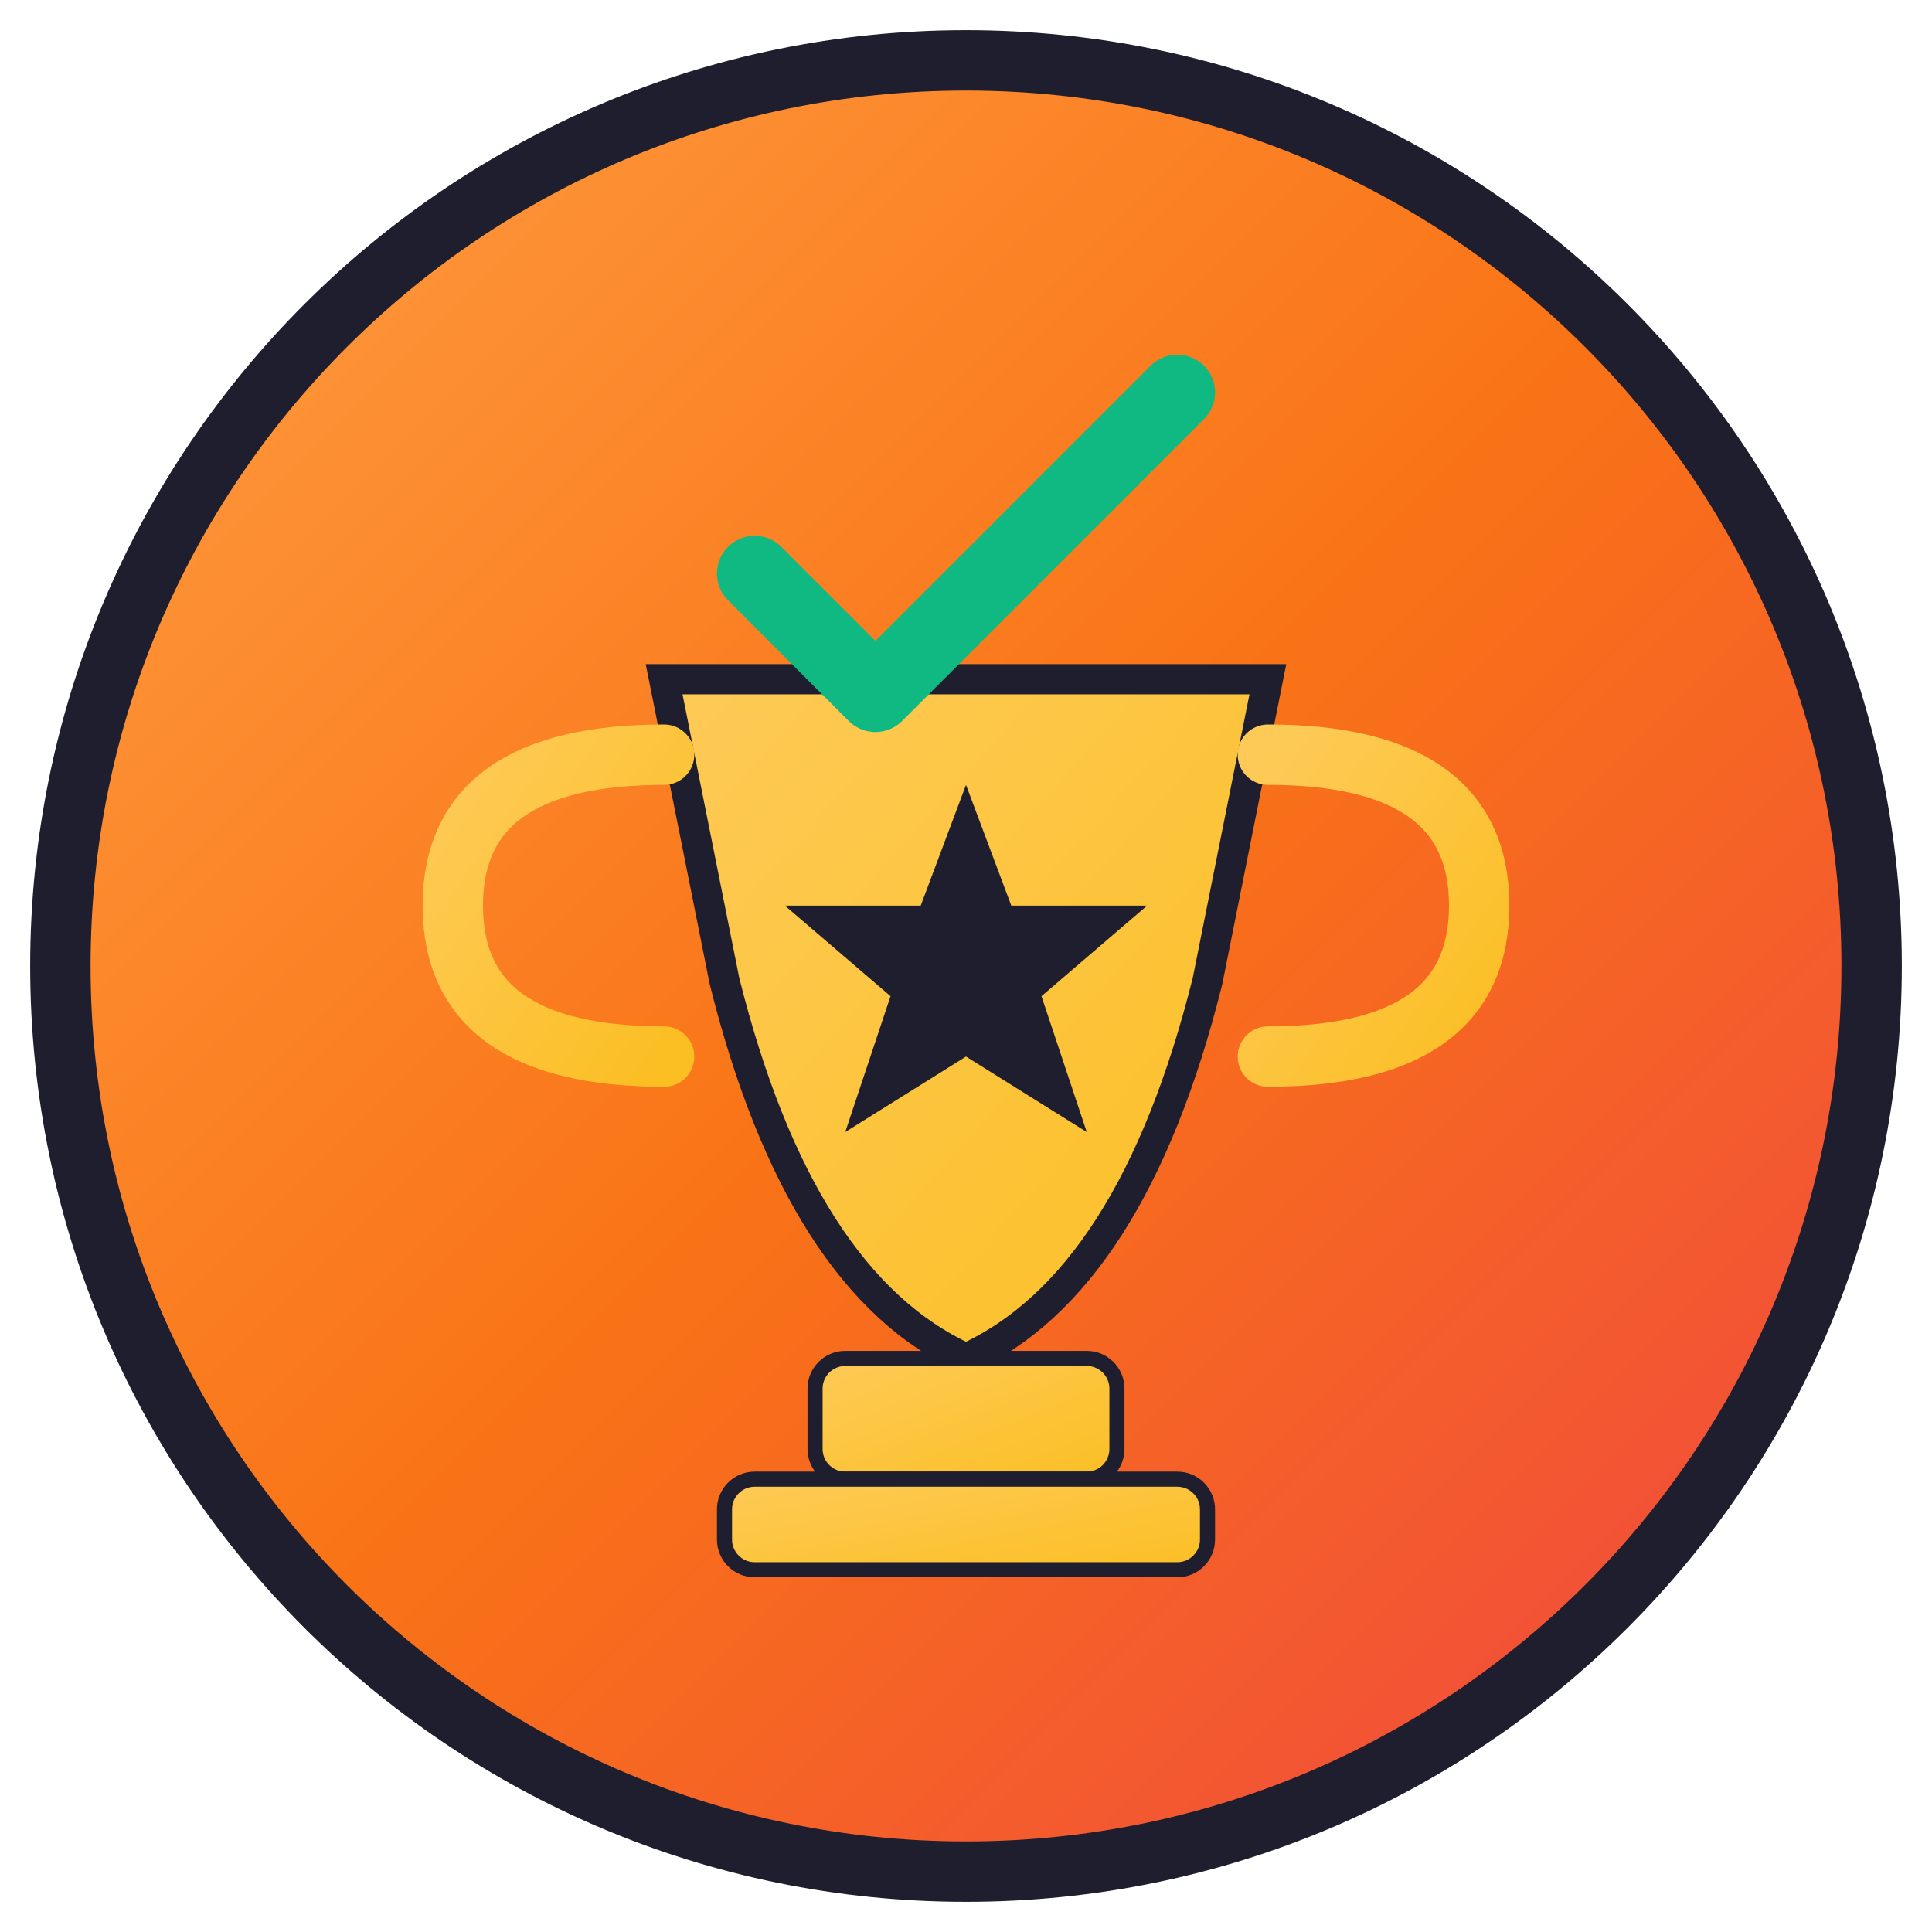
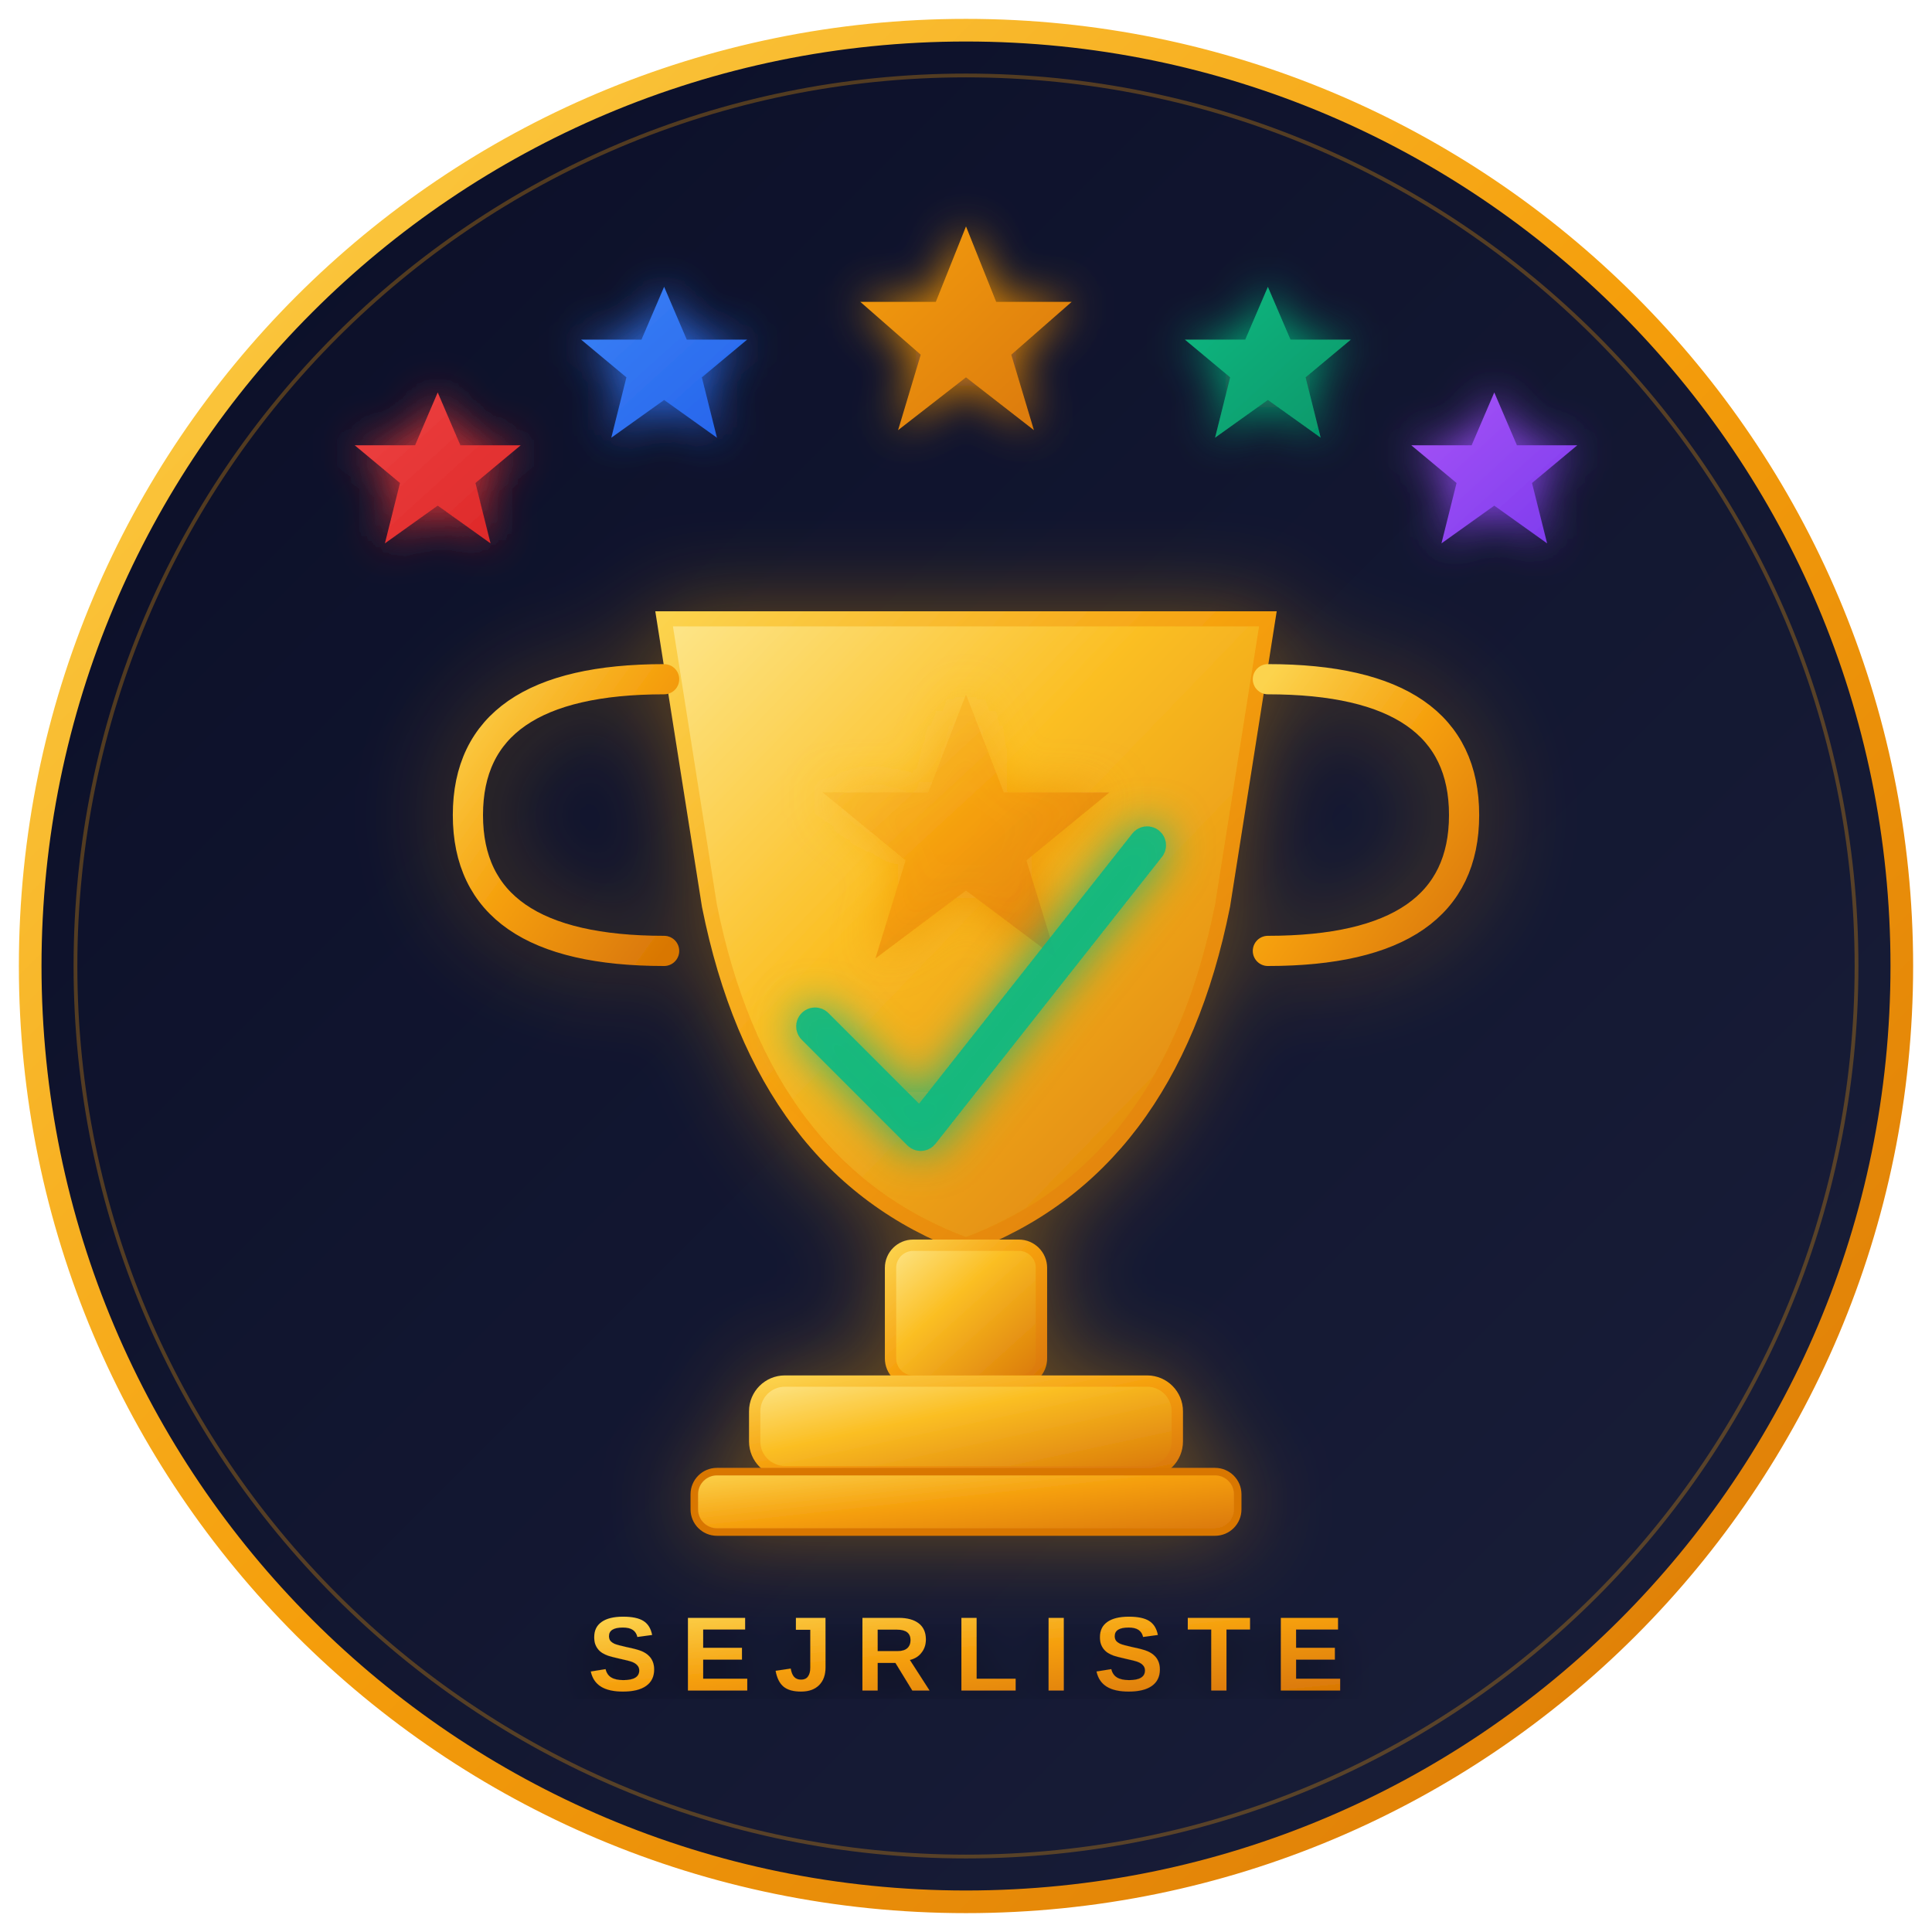
- <svg xmlns="http://www.w3.org/2000/svg" viewBox="0 0 128 128">
+ <svg xmlns="http://www.w3.org/2000/svg" width="256" height="256" viewBox="0 0 256 256">
  <defs>
    <linearGradient id="bgGrad" x1="0%" y1="0%" x2="100%" y2="100%">
-       <stop offset="0%" style="stop-color:#ff9f43" />
-       <stop offset="50%" style="stop-color:#f97316" />
-       <stop offset="100%" style="stop-color:#ef4444" />
+       <stop offset="0%" style="stop-color:#0A0E27" />
+       <stop offset="100%" style="stop-color:#1A1F3A" />
    </linearGradient>
    <linearGradient id="goldGrad" x1="0%" y1="0%" x2="100%" y2="100%">
-       <stop offset="0%" style="stop-color:#feca57" />
-       <stop offset="100%" style="stop-color:#fbbf24" />
+       <stop offset="0%" style="stop-color:#fcd34d" />
+       <stop offset="50%" style="stop-color:#f59e0b" />
+       <stop offset="100%" style="stop-color:#d97706" />
    </linearGradient>
+     <linearGradient id="trophyGrad" x1="0%" y1="0%" x2="100%" y2="100%">
+       <stop offset="0%" style="stop-color:#fde68a" />
+       <stop offset="40%" style="stop-color:#fbbf24" />
+       <stop offset="100%" style="stop-color:#d97706" />
+     </linearGradient>
+     <linearGradient id="fokusGrad" x1="0%" y1="0%" x2="100%" y2="100%">
+       <stop offset="0%" style="stop-color:#ef4444" />
+       <stop offset="100%" style="stop-color:#dc2626" />
+     </linearGradient>
+     <linearGradient id="overblikGrad" x1="0%" y1="0%" x2="100%" y2="100%">
+       <stop offset="0%" style="stop-color:#3b82f6" />
+       <stop offset="100%" style="stop-color:#2563eb" />
+     </linearGradient>
+     <linearGradient id="noejeGrad" x1="0%" y1="0%" x2="100%" y2="100%">
+       <stop offset="0%" style="stop-color:#10b981" />
+       <stop offset="100%" style="stop-color:#059669" />
+     </linearGradient>
+     <linearGradient id="udviklingGrad" x1="0%" y1="0%" x2="100%" y2="100%">
+       <stop offset="0%" style="stop-color:#a855f7" />
+       <stop offset="100%" style="stop-color:#7c3aed" />
+     </linearGradient>
+     <linearGradient id="sammenhaengGrad" x1="0%" y1="0%" x2="100%" y2="100%">
+       <stop offset="0%" style="stop-color:#f59e0b" />
+       <stop offset="100%" style="stop-color:#d97706" />
+     </linearGradient>
+     <filter id="glow" x="-50%" y="-50%" width="200%" height="200%">
+       <feGaussianBlur stdDeviation="3" result="coloredBlur" />
+       <feMerge>
+         <feMergeNode in="coloredBlur" />
+         <feMergeNode in="SourceGraphic" />
+       </feMerge>
+     </filter>
+     <filter id="goldGlow" x="-50%" y="-50%" width="200%" height="200%">
+       <feGaussianBlur stdDeviation="6" result="blur" />
+       <feFlood flood-color="#f59e0b" flood-opacity="0.4" />
+       <feComposite in2="blur" operator="in" />
+       <feMerge>
+         <feMergeNode />
+         <feMergeNode in="SourceGraphic" />
+       </feMerge>
+     </filter>
+     <filter id="shadow">
+       <feDropShadow dx="0" dy="2" stdDeviation="3" flood-opacity="0.4" />
+     </filter>
  </defs>
-   <circle cx="64" cy="64" r="60" fill="url(#bgGrad)" stroke="#1e1e2e" stroke-width="4" />
-   <path d="M44 45 L84 45 L80 65 Q75 85 64 90 Q53 85 48 65 Z" fill="url(#goldGrad)" stroke="#1e1e2e" stroke-width="2" />
-   <path d="M44 50 Q30 50 30 60 Q30 70 44 70" fill="none" stroke="url(#goldGrad)" stroke-width="4" stroke-linecap="round" />
-   <path d="M84 50 Q98 50 98 60 Q98 70 84 70" fill="none" stroke="url(#goldGrad)" stroke-width="4" stroke-linecap="round" />
-   <rect x="54" y="90" width="20" height="8" rx="2" fill="url(#goldGrad)" stroke="#1e1e2e" stroke-width="1" />
-   <rect x="48" y="98" width="32" height="6" rx="2" fill="url(#goldGrad)" stroke="#1e1e2e" stroke-width="1" />
-   <polygon points="64,52 67,60 76,60 69,66 72,75 64,70 56,75 59,66 52,60 61,60" fill="#1e1e2e" />
-   <path d="M50 38 L58 46 L78 26" fill="none" stroke="#10b981" stroke-width="5" stroke-linecap="round" stroke-linejoin="round" />
+   <circle cx="128" cy="128" r="124" fill="url(#bgGrad)" stroke="url(#goldGrad)" stroke-width="3" />
+   <circle cx="128" cy="128" r="118" fill="none" stroke="#f59e0b" stroke-width="0.5" opacity="0.3" />
+   <g filter="url(#glow)">
+     <polygon points="58,52 61,59 69,59 63,64 65,72 58,67 51,72 53,64 47,59 55,59" fill="url(#fokusGrad)" />
+     <polygon points="88,38 91,45 99,45 93,50 95,58 88,53 81,58 83,50 77,45 85,45" fill="url(#overblikGrad)" />
+     <polygon points="128,30 132,40 142,40 134,47 137,57 128,50 119,57 122,47 114,40 124,40" fill="url(#sammenhaengGrad)" />
+     <polygon points="168,38 171,45 179,45 173,50 175,58 168,53 161,58 163,50 157,45 165,45" fill="url(#noejeGrad)" />
+     <polygon points="198,52 201,59 209,59 203,64 205,72 198,67 191,72 193,64 187,59 195,59" fill="url(#udviklingGrad)" />
+   </g>
+   <g filter="url(#goldGlow)">
+     <path d="M88 82 L168 82 L162 120 Q155 155 128 165 Q101 155 94 120 Z" fill="url(#trophyGrad)" stroke="url(#goldGrad)" stroke-width="2" />
+     <path d="M88 90 Q62 90 62 108 Q62 126 88 126" fill="none" stroke="url(#goldGrad)" stroke-width="4" stroke-linecap="round" />
+     <path d="M168 90 Q194 90 194 108 Q194 126 168 126" fill="none" stroke="url(#goldGrad)" stroke-width="4" stroke-linecap="round" />
+     <rect x="118" y="165" width="20" height="18" rx="3" fill="url(#trophyGrad)" stroke="url(#goldGrad)" stroke-width="1.5" />
+     <rect x="100" y="183" width="56" height="12" rx="4" fill="url(#trophyGrad)" stroke="url(#goldGrad)" stroke-width="1.5" />
+     <rect x="92" y="195" width="72" height="8" rx="3" fill="url(#goldGrad)" stroke="#d97706" stroke-width="1" />
+   </g>
+   <g filter="url(#glow)">
+     <polygon points="128,92 133,105 147,105 136,114 140,127 128,118 116,127 120,114 109,105 123,105" fill="url(#goldGrad)" opacity="0.9" />
+   </g>
+   <g filter="url(#glow)">
+     <path d="M108 136 L122 150 L152 112" fill="none" stroke="#10b981" stroke-width="5" stroke-linecap="round" stroke-linejoin="round" opacity="0.9" />
+   </g>
+   <text x="128" y="224" text-anchor="middle" font-family="Arial, sans-serif" font-size="14" font-weight="bold" fill="url(#goldGrad)" letter-spacing="3" filter="url(#shadow)">SEJRLISTE</text>
+   <line x1="78" y1="234" x2="178" y2="234" stroke="url(#goldGrad)" stroke-width="1" opacity="0.4" />
</svg>
